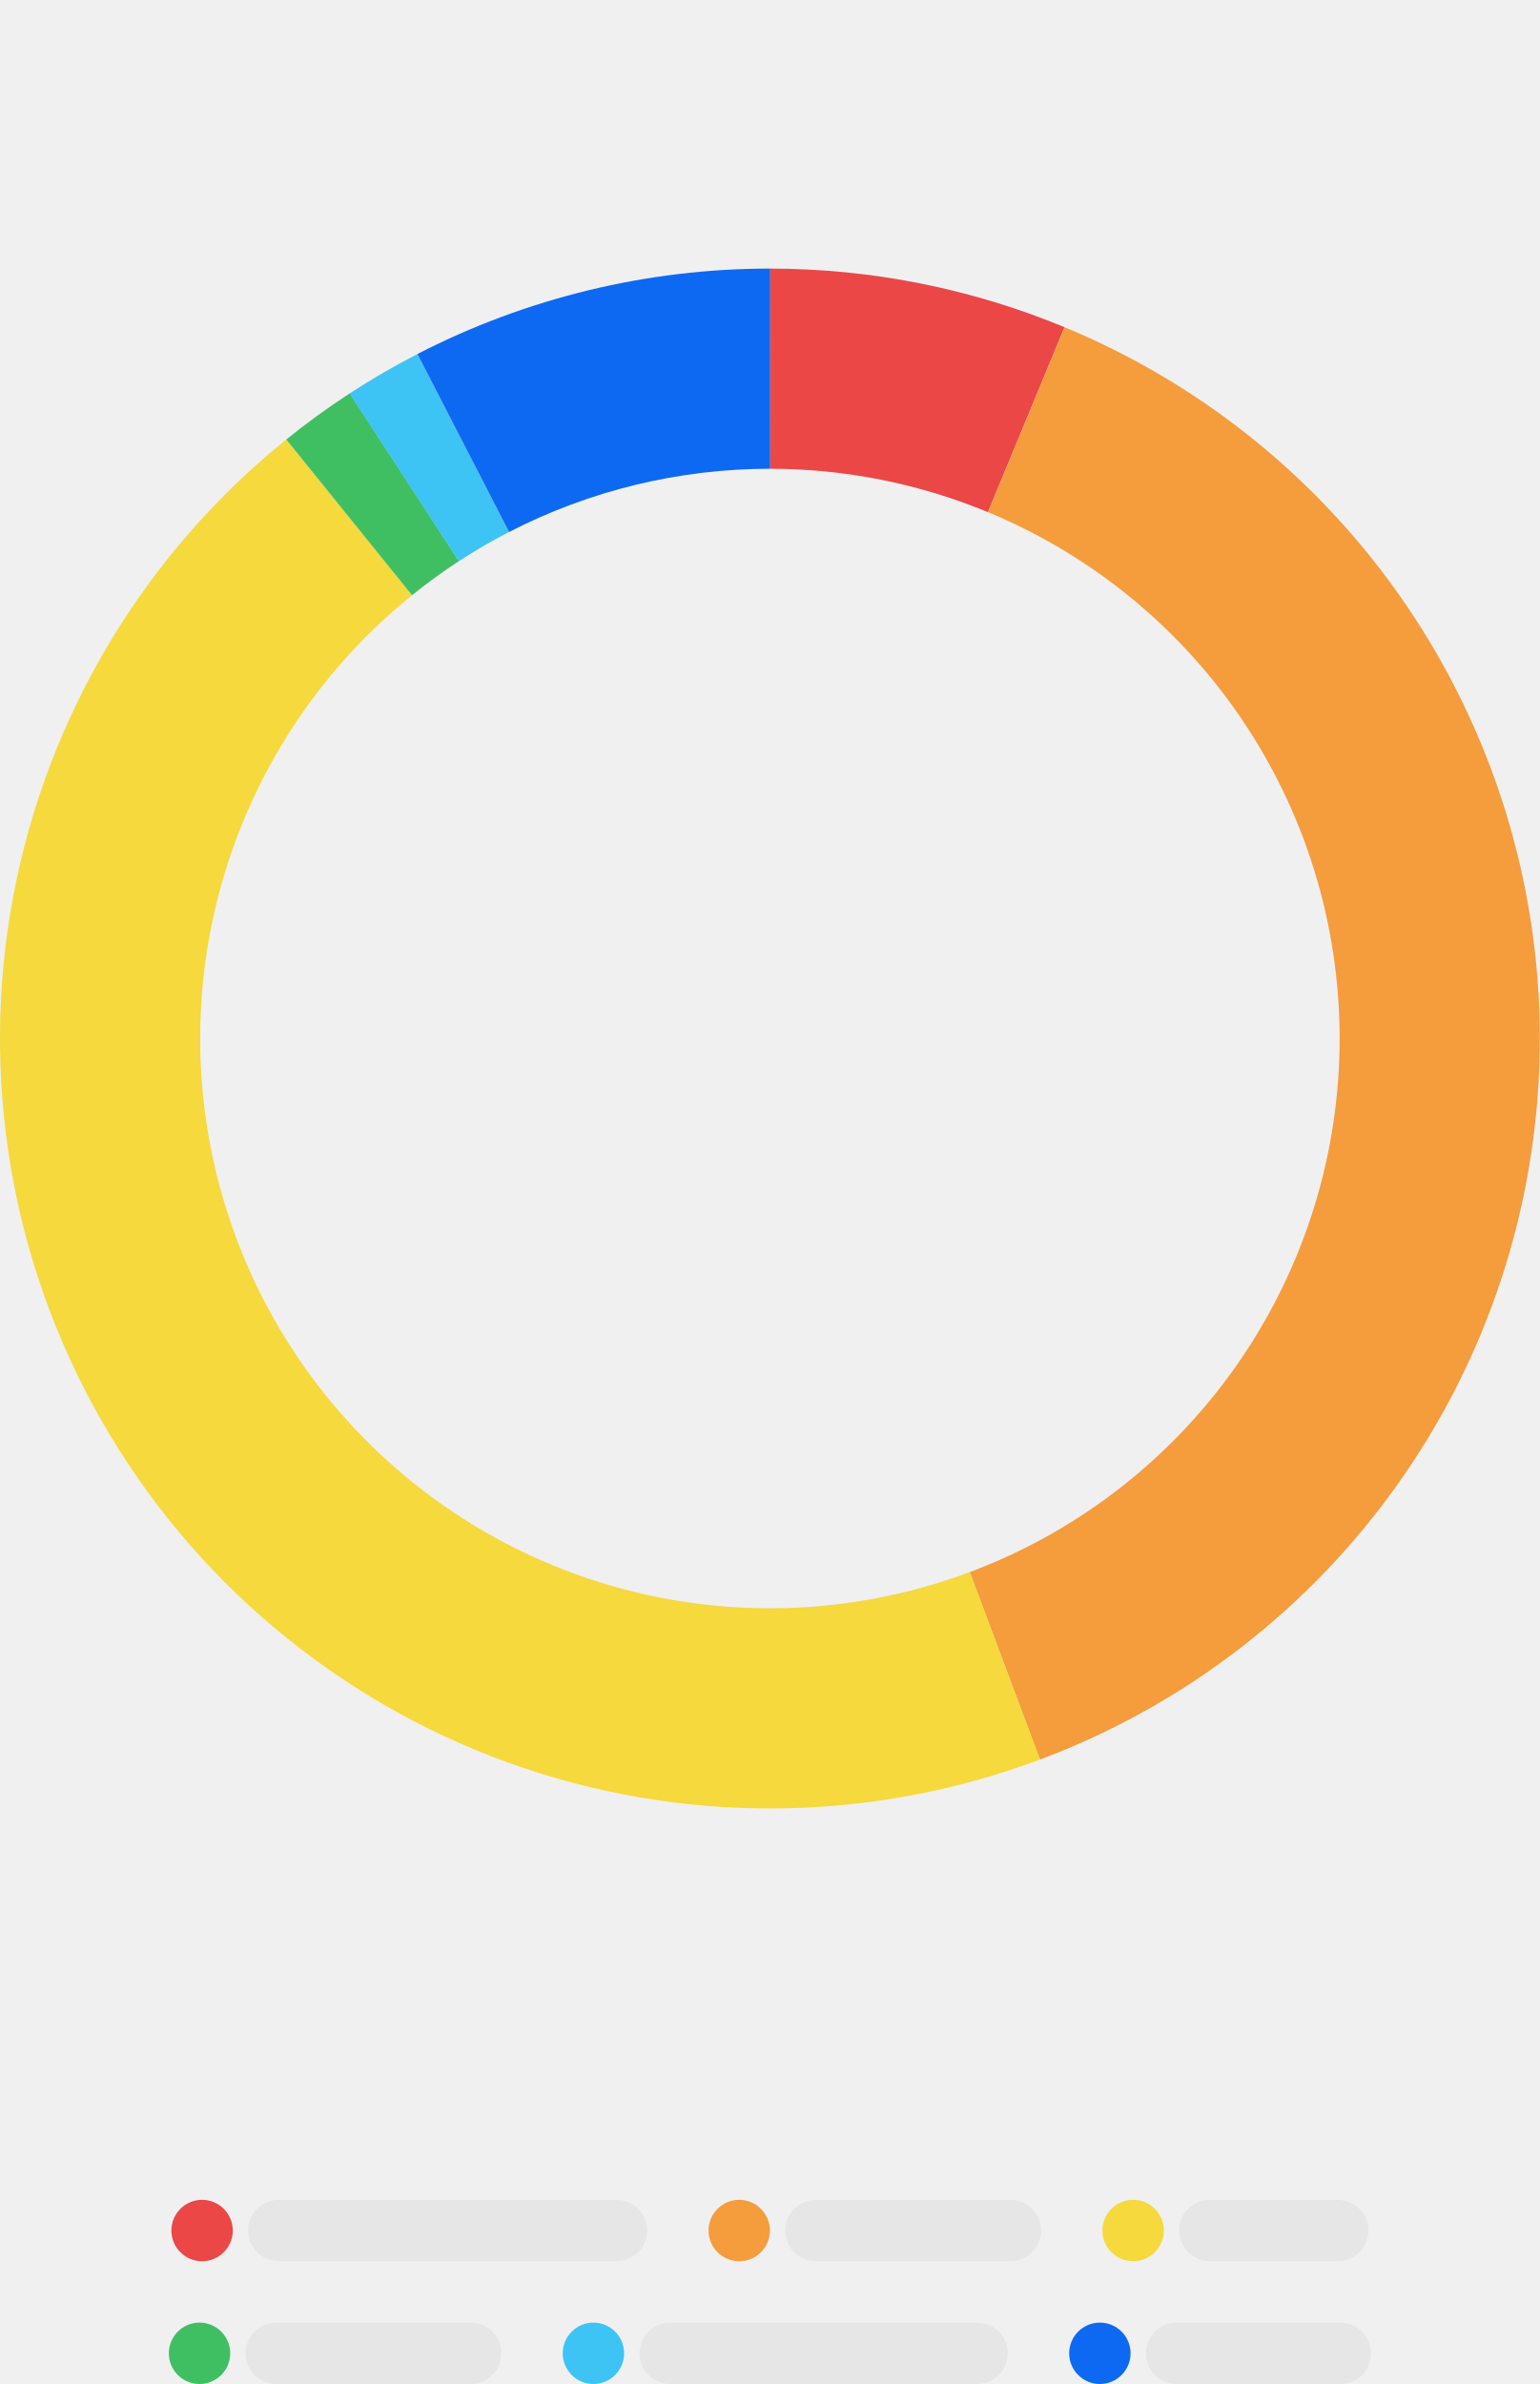
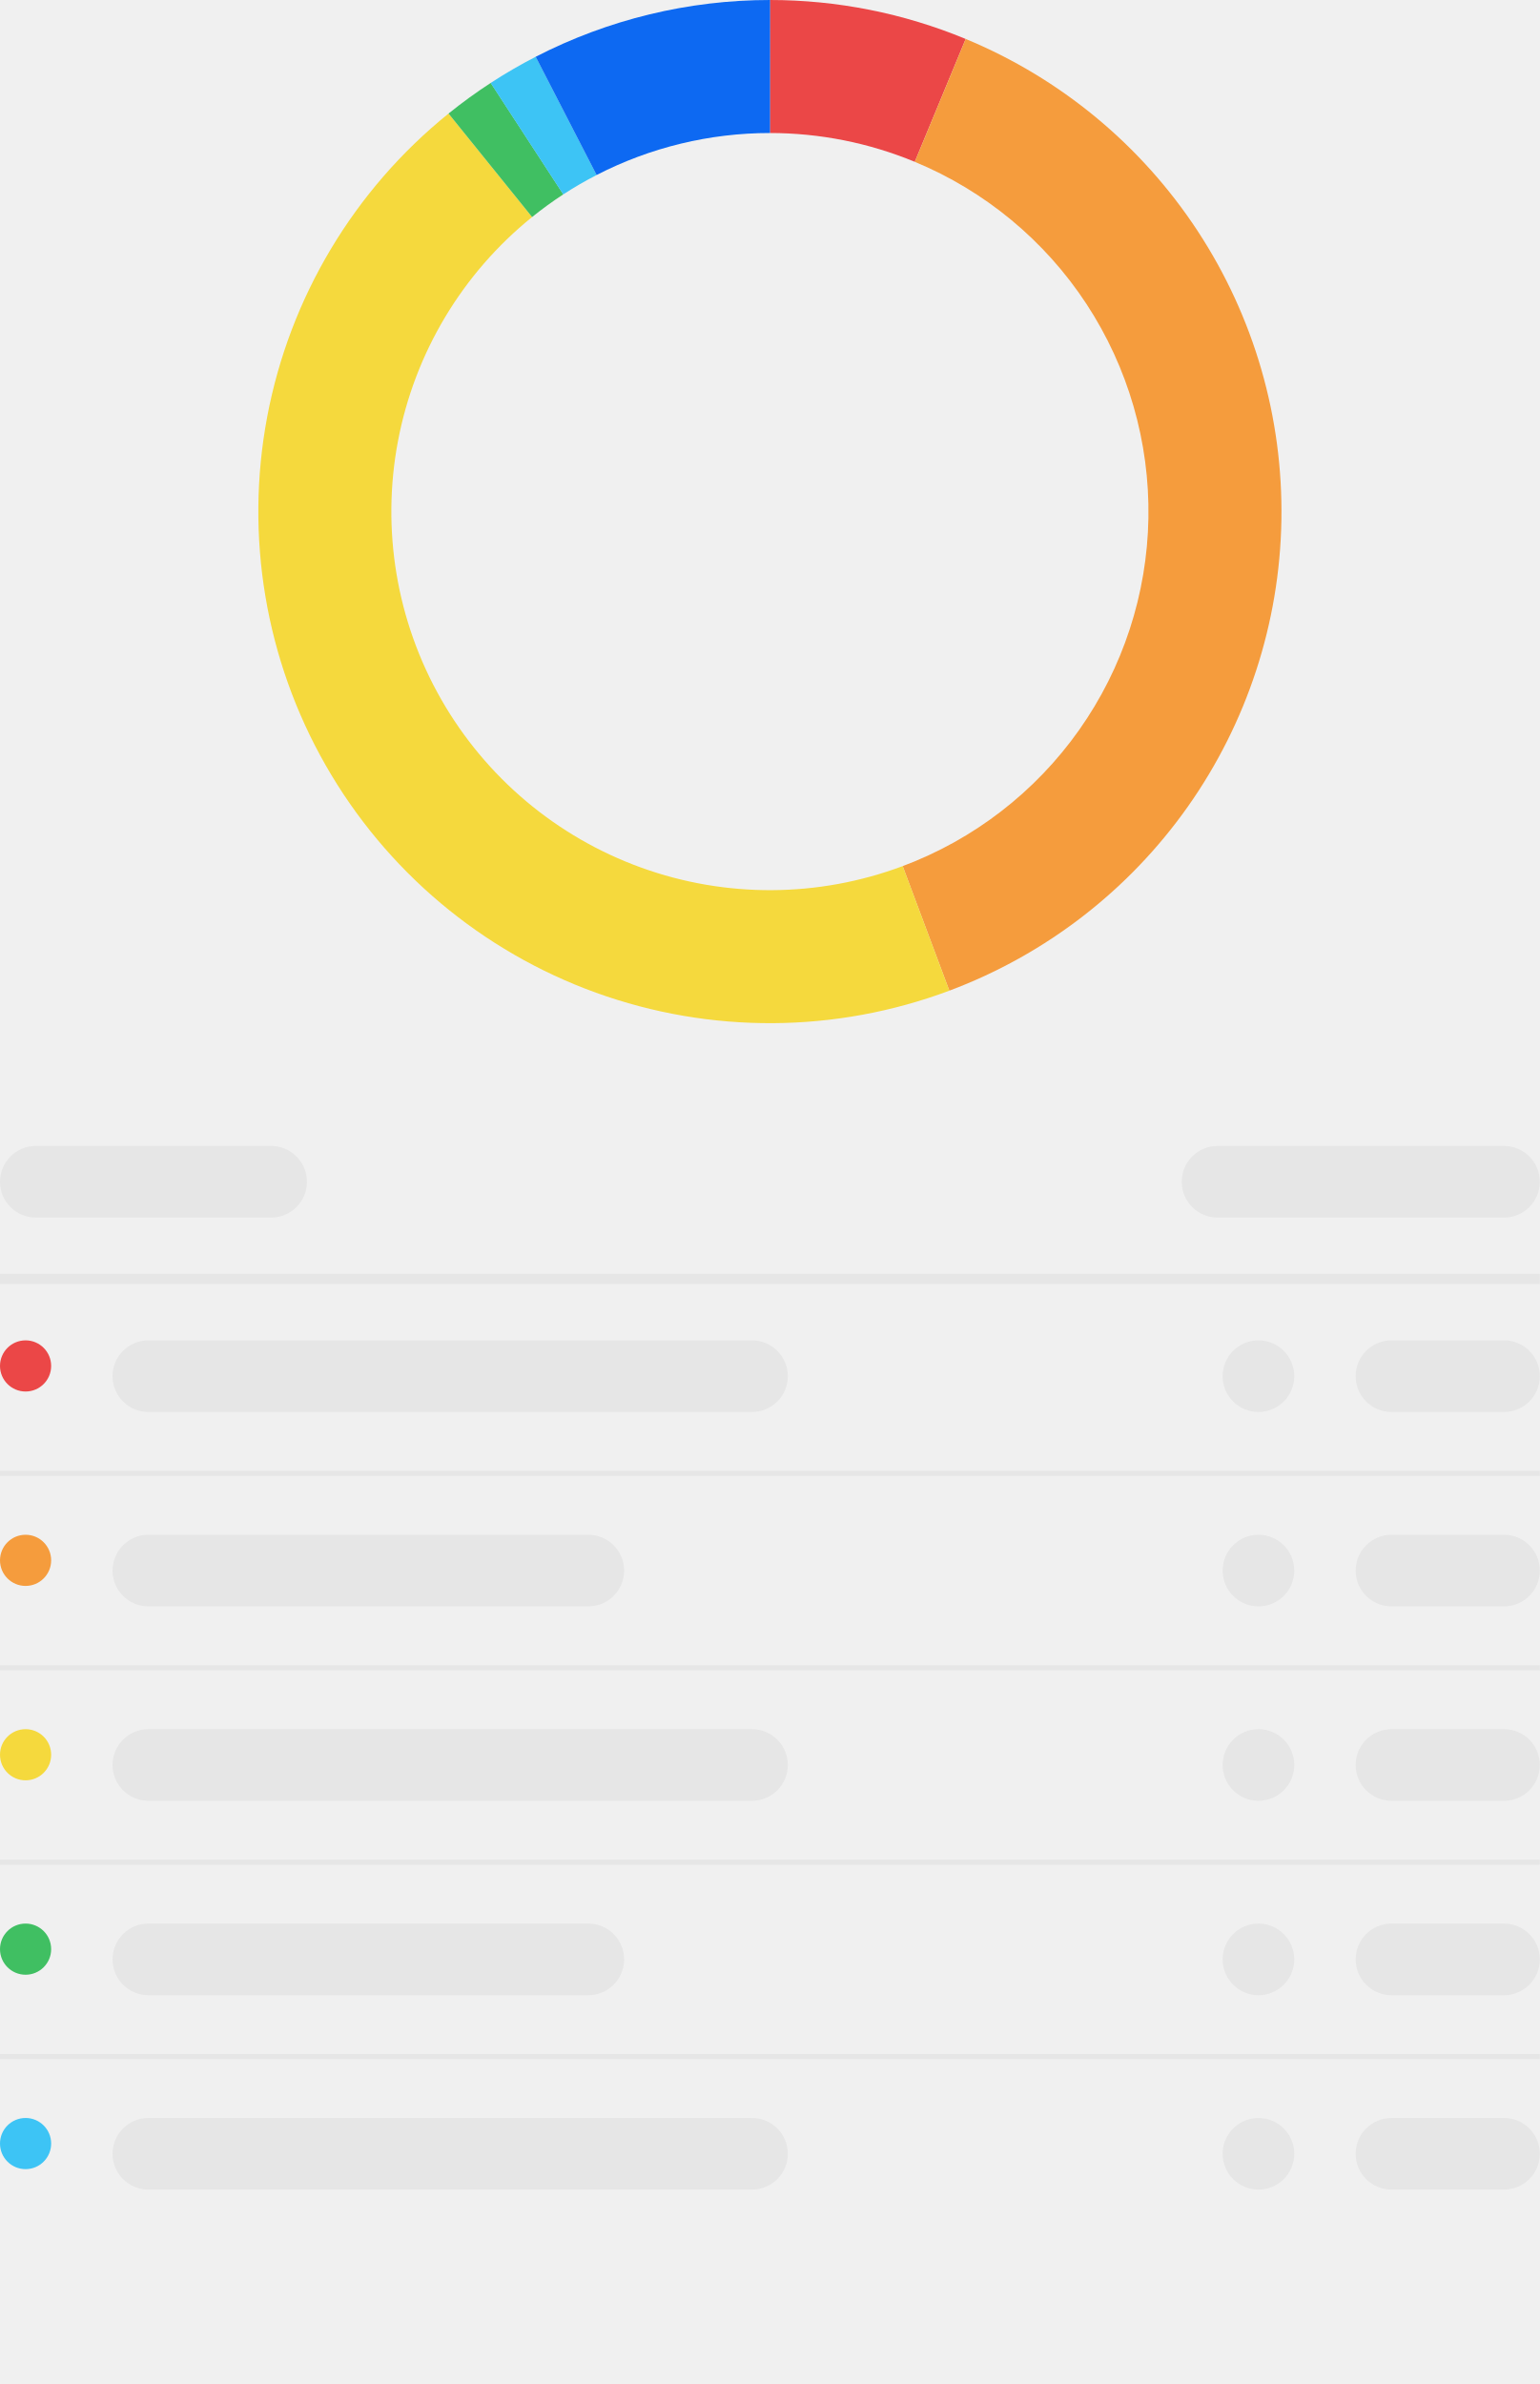
<svg xmlns="http://www.w3.org/2000/svg" width="301" height="466" viewBox="0 0 301 466" fill="none">
-   <mask id="path-1-inside-1_9829_330278" fill="white">
-     <path d="M150.5 52.5C170.265 52.5 189.836 56.393 208.096 63.957L193.121 100.108C179.608 94.511 165.126 91.63 150.5 91.63L150.5 52.5Z" />
+   <mask id="path-1-inside-1_10087_398197" fill="white">
+     <path d="M150.5 1.23544e-05C163.633 1.1973e-05 176.637 2.587 188.77 7.613L178.82 31.633C169.841 27.914 160.218 26 150.5 26L150.5 1.23544e-05Z" />
  </mask>
-   <path d="M150.5 52.5C170.265 52.5 189.836 56.393 208.096 63.957L193.121 100.108C179.608 94.511 165.126 91.63 150.5 91.63L150.5 52.5Z" stroke="#EB4747" stroke-width="92" mask="url(#path-1-inside-1_9829_330278)" />
-   <mask id="path-2-inside-2_9829_330278" fill="white">
-     <path d="M208.099 63.958C236.005 75.519 259.787 95.209 276.352 120.468C292.916 145.727 301.497 175.386 300.978 205.587C300.459 235.788 290.863 265.135 273.44 289.809C256.017 314.484 231.573 333.345 203.286 343.939L189.561 307.295C210.494 299.455 228.583 285.498 241.476 267.239C254.369 248.98 261.469 227.263 261.854 204.914C262.238 182.565 255.888 160.618 243.63 141.926C231.373 123.235 213.774 108.664 193.123 100.109L208.099 63.958Z" />
+   <path d="M150.5 1.23544e-05C163.633 1.1973e-05 176.637 2.587 188.77 7.613L178.82 31.633C169.841 27.914 160.218 26 150.5 26L150.5 1.23544e-05Z" stroke="#EB4747" stroke-width="92" mask="url(#path-1-inside-1_10087_398197)" />
+   <mask id="path-2-inside-2_10087_398197" fill="white">
+     <path d="M188.772 7.614C207.314 15.295 223.116 28.378 234.122 45.161C245.129 61.945 250.83 81.651 250.485 101.719C250.14 121.786 243.765 141.286 232.188 157.681C220.611 174.076 204.369 186.608 185.574 193.647L176.454 169.299C190.363 164.09 202.382 154.816 210.949 142.684C219.516 130.551 224.234 116.122 224.489 101.272C224.744 86.422 220.525 71.839 212.381 59.419C204.236 47 192.542 37.318 178.821 31.634L188.772 7.614Z" />
  </mask>
-   <path d="M208.099 63.958C236.005 75.519 259.787 95.209 276.352 120.468C292.916 145.727 301.497 175.386 300.978 205.587C300.459 235.788 290.863 265.135 273.44 289.809C256.017 314.484 231.573 333.345 203.286 343.939L189.561 307.295C210.494 299.455 228.583 285.498 241.476 267.239C254.369 248.98 261.469 227.263 261.854 204.914C262.238 182.565 255.888 160.618 243.63 141.926C231.373 123.235 213.774 108.664 193.123 100.109L208.099 63.958Z" stroke="#F59C3D" stroke-width="92" mask="url(#path-2-inside-2_9829_330278)" />
-   <mask id="path-3-inside-3_9829_330278" fill="white">
-     <path d="M203.29 343.938C169.813 356.477 132.965 356.69 99.345 344.54C65.725 332.389 37.528 308.667 19.803 277.623C2.078 246.578 -4.018 210.238 2.607 175.109C9.232 139.98 28.145 108.356 55.96 85.9L80.54 116.346C59.957 132.963 45.962 156.365 41.059 182.361C36.157 208.356 40.668 235.248 53.784 258.221C66.901 281.194 87.767 298.748 112.646 307.739C137.524 316.731 164.791 316.573 189.564 307.294L203.29 343.938Z" />
+   <path d="M188.772 7.614C207.314 15.295 223.116 28.378 234.122 45.161C245.129 61.945 250.83 81.651 250.485 101.719C250.14 121.786 243.765 141.286 232.188 157.681C220.611 174.076 204.369 186.608 185.574 193.647L176.454 169.299C190.363 164.09 202.382 154.816 210.949 142.684C219.516 130.551 224.234 116.122 224.489 101.272C224.744 86.422 220.525 71.839 212.381 59.419C204.236 47 192.542 37.318 178.821 31.634L188.772 7.614Z" stroke="#F59C3D" stroke-width="92" mask="url(#path-2-inside-2_10087_398197)" />
+   <mask id="path-3-inside-3_10087_398197" fill="white">
+     <path d="M185.576 193.646C163.332 201.978 138.849 202.12 116.51 194.046C94.171 185.973 75.436 170.211 63.658 149.583C51.881 128.956 47.83 104.809 52.232 81.468C56.634 58.126 69.201 37.114 87.683 22.193L104.015 42.422C90.339 53.464 81.039 69.013 77.782 86.286C74.524 103.559 77.522 121.427 86.237 136.692C94.953 151.956 108.817 163.62 125.348 169.594C141.878 175.569 159.996 175.464 176.456 169.298L185.576 193.646Z" />
  </mask>
-   <path d="M203.29 343.938C169.813 356.477 132.965 356.69 99.345 344.54C65.725 332.389 37.528 308.667 19.803 277.623C2.078 246.578 -4.018 210.238 2.607 175.109C9.232 139.98 28.145 108.356 55.96 85.9L80.54 116.346C59.957 132.963 45.962 156.365 41.059 182.361C36.157 208.356 40.668 235.248 53.784 258.221C66.901 281.194 87.767 298.748 112.646 307.739C137.524 316.731 164.791 316.573 189.564 307.294L203.29 343.938Z" stroke="#F5D93D" stroke-width="92" mask="url(#path-3-inside-3_9829_330278)" />
-   <mask id="path-4-inside-4_9829_330278" fill="white">
-     <path d="M55.957 85.903C59.94 82.687 64.084 79.676 68.374 76.883L89.727 109.673C86.552 111.74 83.485 113.968 80.538 116.348L55.957 85.903Z" />
+   <path d="M185.576 193.646C163.332 201.978 138.849 202.12 116.51 194.046C94.171 185.973 75.436 170.211 63.658 149.583C51.881 128.956 47.83 104.809 52.232 81.468C56.634 58.126 69.201 37.114 87.683 22.193L104.015 42.422C90.339 53.464 81.039 69.013 77.782 86.286C74.524 103.559 77.522 121.427 86.237 136.692C94.953 151.956 108.817 163.62 125.348 169.594C141.878 175.569 159.996 175.464 176.456 169.298L185.576 193.646Z" stroke="#F5D93D" stroke-width="92" mask="url(#path-3-inside-3_10087_398197)" />
+   <mask id="path-4-inside-4_10087_398197" fill="white">
+     <path d="M87.68 22.194C90.327 20.058 93.081 18.057 95.931 16.201L110.119 37.989C108.01 39.362 105.972 40.843 104.014 42.424L87.68 22.194Z" />
  </mask>
-   <path d="M55.957 85.903C59.94 82.687 64.084 79.676 68.374 76.883L89.727 109.673C86.552 111.74 83.485 113.968 80.538 116.348L55.957 85.903Z" stroke="#40BF62" stroke-width="92" mask="url(#path-4-inside-4_9829_330278)" />
-   <mask id="path-5-inside-5_9829_330278" fill="white">
-     <path d="M68.338 76.906C72.627 74.112 77.055 71.538 81.607 69.194L99.519 103.984C96.151 105.718 92.874 107.623 89.7 109.691L68.338 76.906Z" />
+   <path d="M87.68 22.194C90.327 20.058 93.081 18.057 95.931 16.201L110.119 37.989C108.01 39.362 105.972 40.843 104.014 42.424L87.68 22.194Z" stroke="#40BF62" stroke-width="92" mask="url(#path-4-inside-4_10087_398197)" />
+   <mask id="path-5-inside-5_10087_398197" fill="white">
+     <path d="M95.907 16.217C98.757 14.36 101.7 12.65 104.724 11.093L116.626 34.209C114.388 35.361 112.21 36.626 110.101 38.001L95.907 16.217Z" />
  </mask>
-   <path d="M68.338 76.906C72.627 74.112 77.055 71.538 81.607 69.194L99.519 103.984C96.151 105.718 92.874 107.623 89.7 109.691L68.338 76.906Z" stroke="#3DC4F5" stroke-width="92" mask="url(#path-5-inside-5_9829_330278)" />
-   <mask id="path-6-inside-6_9829_330278" fill="white">
-     <path d="M81.597 69.199C102.92 58.219 126.559 52.493 150.543 52.5L150.532 91.63C132.783 91.625 115.291 95.862 99.512 103.987L81.597 69.199Z" />
+   <path d="M95.907 16.217C98.757 14.36 101.7 12.65 104.724 11.093L116.626 34.209C114.388 35.361 112.21 36.626 110.101 38.001L95.907 16.217Z" stroke="#3DC4F5" stroke-width="92" mask="url(#path-5-inside-5_10087_398197)" />
+   <mask id="path-6-inside-6_10087_398197" fill="white">
+     <path d="M104.717 11.096C118.885 3.8 134.592 -0.005 150.528 1.63969e-05L150.521 26C138.728 25.997 127.105 28.812 116.621 34.211L104.717 11.096Z" />
  </mask>
-   <path d="M81.597 69.199C102.92 58.219 126.559 52.493 150.543 52.5L150.532 91.63C132.783 91.625 115.291 95.862 99.512 103.987L81.597 69.199Z" stroke="#0D69F2" stroke-width="92" mask="url(#path-6-inside-6_9829_330278)" />
-   <circle cx="39.5" cy="436" r="6" fill="#EB4747" />
-   <rect x="48.5" y="430" width="78" height="12" rx="6" fill="#E6E6E6" />
-   <circle cx="144.5" cy="436" r="6" fill="#F59C3D" />
-   <rect x="153.5" y="430" width="50" height="12" rx="6" fill="#E6E6E6" />
-   <circle cx="221.5" cy="436" r="6" fill="#F5D93D" />
-   <rect x="230.5" y="430" width="37" height="12" rx="6" fill="#E6E6E6" />
-   <circle cx="39" cy="460" r="6" fill="#40BF62" />
-   <rect x="48" y="454" width="50" height="12" rx="6" fill="#E6E6E6" />
-   <circle cx="116" cy="460" r="6" fill="#3DC4F5" />
-   <rect x="125" y="454" width="72" height="12" rx="6" fill="#E6E6E6" />
-   <circle cx="215" cy="460" r="6" fill="#0D69F2" />
-   <rect x="224" y="454" width="44" height="12" rx="6" fill="#E6E6E6" />
+   <path d="M104.717 11.096C118.885 3.8 134.592 -0.005 150.528 1.63969e-05L150.521 26C138.728 25.997 127.105 28.812 116.621 34.211L104.717 11.096Z" stroke="#0D69F2" stroke-width="92" mask="url(#path-6-inside-6_10087_398197)" />
+   <rect y="224" width="60" height="14" rx="7" fill="#E6E6E6" />
+   <rect x="231" y="224" width="70" height="14" rx="7" fill="#E6E6E6" />
+   <path d="M0 250H301" stroke="#E6E6E6" stroke-width="2" />
+   <g clip-path="url(#clip0_10087_398197)">
+     <circle cx="5" cy="267" r="5" fill="#EB4747" />
+     <rect x="22" y="262" width="132" height="14" rx="7" fill="#E6E6E6" />
+     <rect x="239" y="262" width="14" height="14" rx="7" fill="#E6E6E6" />
+     <rect x="266" y="263" width="34" height="12" rx="6" fill="#E6E6E6" stroke="#E6E6E6" stroke-width="2" />
+     <path d="M0 288H301" stroke="#E6E6E6" />
+     <circle cx="5" cy="305" r="5" fill="#F59C3D" />
+     <rect x="22" y="300" width="100" height="14" rx="7" fill="#E6E6E6" />
+     <rect x="239" y="300" width="14" height="14" rx="7" fill="#E6E6E6" />
+     <rect x="266" y="301" width="34" height="12" rx="6" fill="#E6E6E6" stroke="#E6E6E6" stroke-width="2" />
+     <path d="M0 326H301" stroke="#E6E6E6" />
+     <circle cx="5" cy="343" r="5" fill="#F5D93D" />
+     <rect x="22" y="338" width="132" height="14" rx="7" fill="#E6E6E6" />
+     <rect x="239" y="338" width="14" height="14" rx="7" fill="#E6E6E6" />
+     <rect x="266" y="339" width="34" height="12" rx="6" fill="#E6E6E6" stroke="#E6E6E6" stroke-width="2" />
+     <path d="M0 364H301" stroke="#E6E6E6" />
+     <circle cx="5" cy="381" r="5" fill="#40BF62" />
+     <rect x="22" y="376" width="100" height="14" rx="7" fill="#E6E6E6" />
+     <rect x="239" y="376" width="14" height="14" rx="7" fill="#E6E6E6" />
+     <rect x="266" y="377" width="34" height="12" rx="6" fill="#E6E6E6" stroke="#E6E6E6" stroke-width="2" />
+     <path d="M0 402H301" stroke="#E6E6E6" />
+     <circle cx="5" cy="419" r="5" fill="#3DC4F5" />
+     <rect x="22" y="414" width="132" height="14" rx="7" fill="#E6E6E6" />
+     <rect x="239" y="414" width="14" height="14" rx="7" fill="#E6E6E6" />
+     <rect x="266" y="415" width="34" height="12" rx="6" fill="#E6E6E6" stroke="#E6E6E6" stroke-width="2" />
+   </g>
+   <defs>
+     <clipPath id="clip0_10087_398197">
+       <rect width="301" height="166" fill="white" transform="translate(0 262)" />
+     </clipPath>
+   </defs>
</svg>
